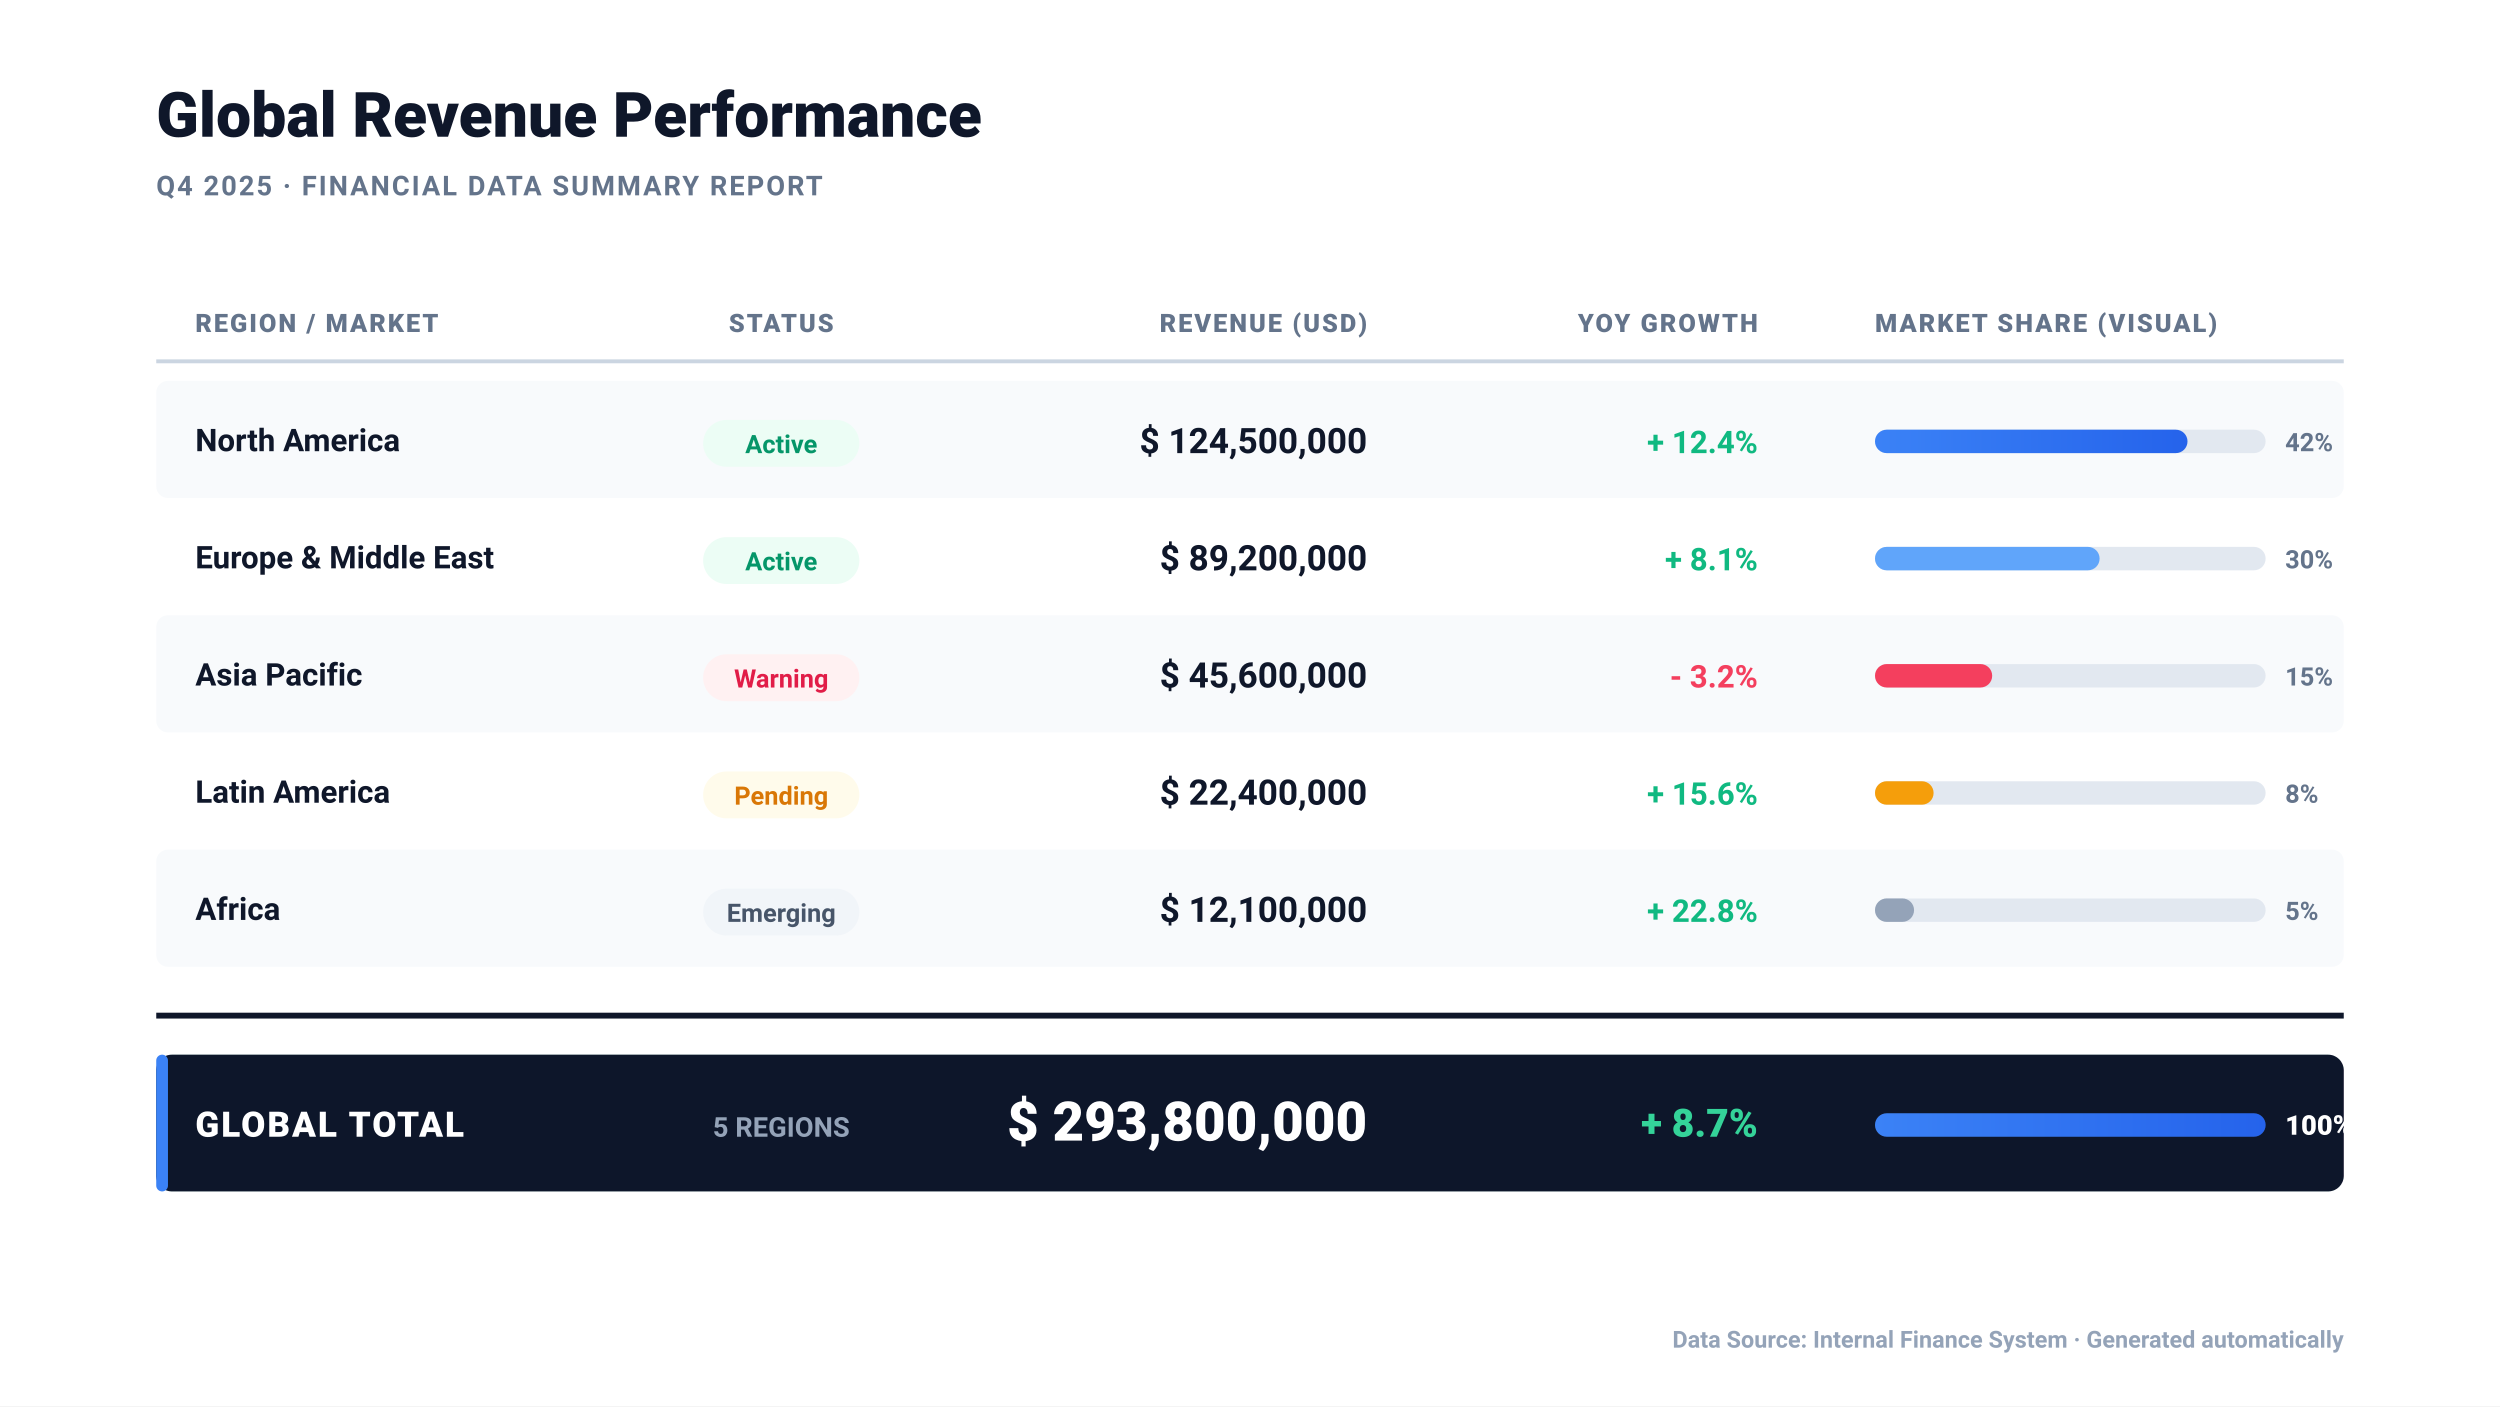
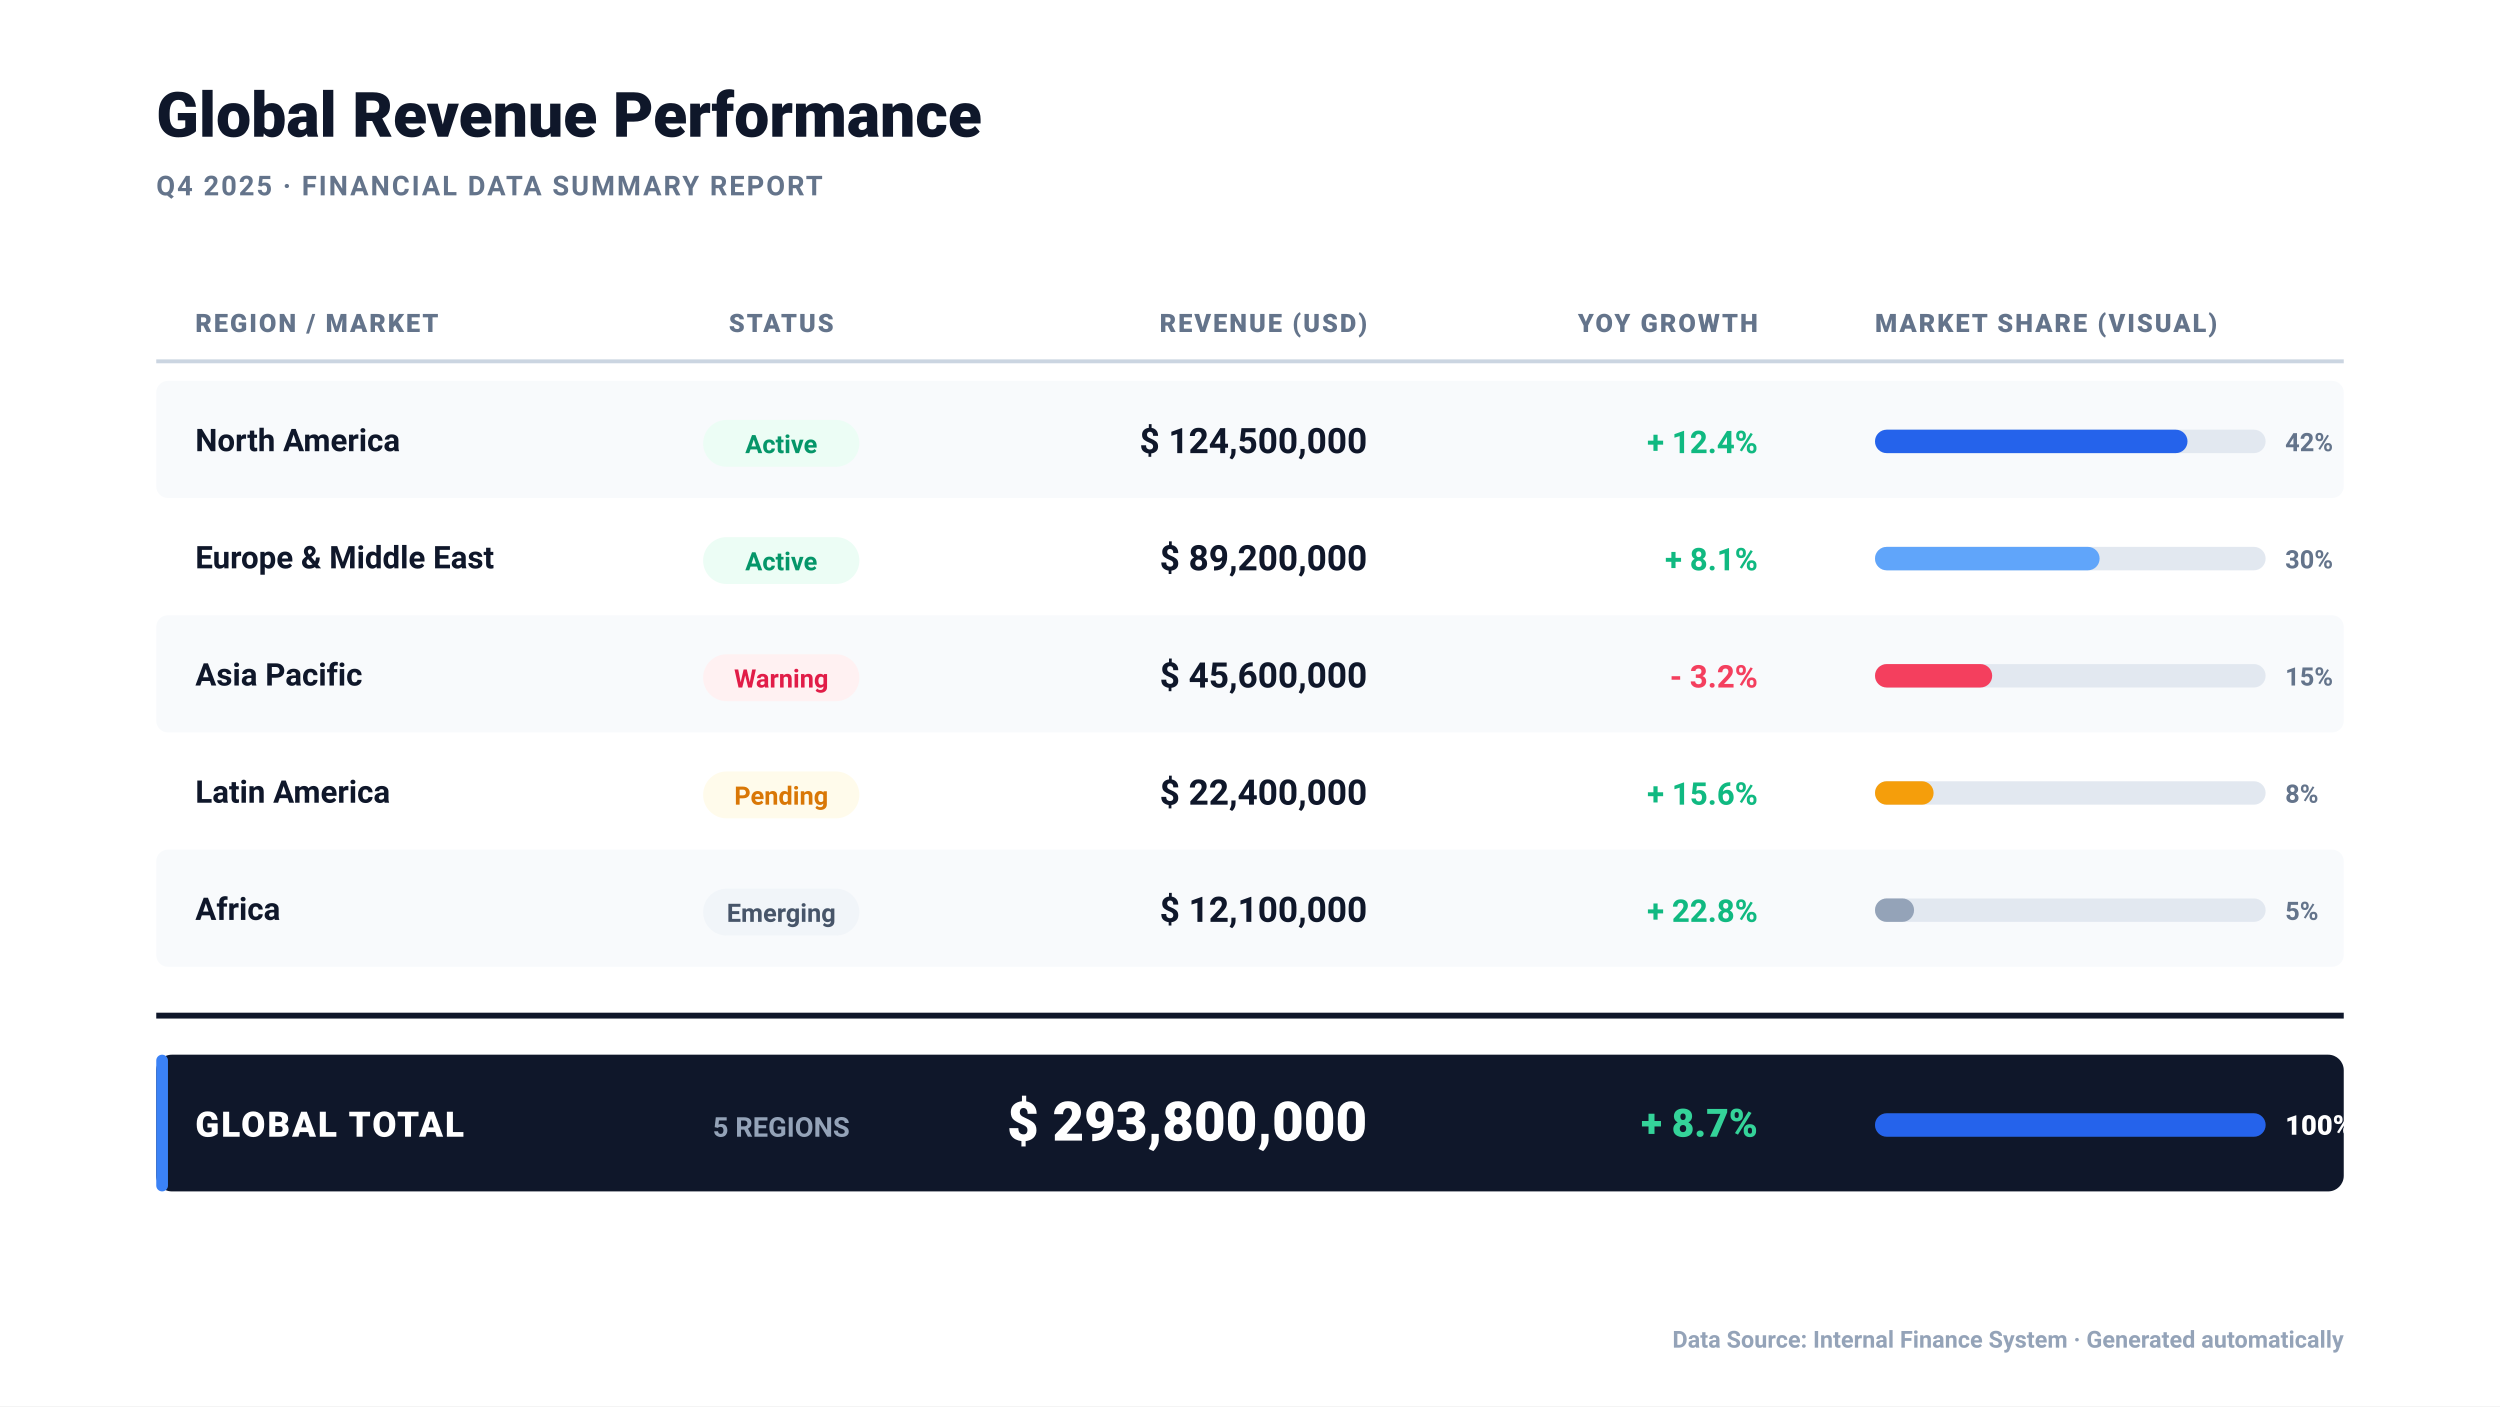
- <svg xmlns="http://www.w3.org/2000/svg" viewBox="0 0 1280 720" width="1280" height="720">
-   <defs>
-     <filter id="highlightShadow" x="-5%" y="-15%" width="110%" height="130%">
-       <feGaussianBlur in="SourceAlpha" stdDeviation="4" />
-       <feOffset dx="0" dy="2" />
-       <feFlood flood-color="#0F172A" flood-opacity="0.1" />
-       <feComposite in2="SourceAlpha" operator="in" />
-       <feMerge>
-         <feMergeNode />
-         <feMergeNode in="SourceGraphic" />
-       </feMerge>
-     </filter>
-     <linearGradient id="barGrad" x1="0%" y1="0%" x2="100%" y2="0%">
-       <stop offset="0%" stop-color="#3B82F6" />
-       <stop offset="100%" stop-color="#2563EB" />
-     </linearGradient>
-   </defs>
+ <svg xmlns="http://www.w3.org/2000/svg" viewBox="0 0 1280 720" width="1280" height="720" font-family="Roboto, -apple-system, BlinkMacSystemFont, sans-serif" font-size="12">
  <rect width="1280" height="720" fill="#FFFFFF" />
-   <text x="80" y="70" font-family="Roboto, -apple-system, BlinkMacSystemFont, 'Segoe UI', sans-serif" font-size="32" font-weight="800" fill="#0F172A">Global Revenue Performance</text>
-   <text x="80" y="100" font-family="Roboto, -apple-system, BlinkMacSystemFont, 'Segoe UI', sans-serif" font-size="14" font-weight="700" fill="#64748B" letter-spacing="1">Q4 2025 · FINANCIAL DATA SUMMARY REPORT</text>
-   <g id="tableArea" transform="translate(80, 150)">
+   <g id="header" data-pptx-bounds="40 15 1200 125">
+     <text x="80" y="70" font-family="Roboto, -apple-system, BlinkMacSystemFont, 'Segoe UI', sans-serif" font-size="32" font-weight="800" fill="#0F172A">Global Revenue Performance</text>
+     <text x="80" y="100" font-family="Roboto, -apple-system, BlinkMacSystemFont, 'Segoe UI', sans-serif" font-size="14" font-weight="700" fill="#64748B" letter-spacing="1">Q4 2025 · FINANCIAL DATA SUMMARY REPORT</text>
+   </g>
+   <g id="tableArea" data-pptx-bounds="0 128 1280 512" transform="translate(80, 150)">
    <line x1="0" y1="35" x2="1120" y2="35" stroke="#CBD5E1" stroke-width="2" />
-     <text x="20" y="20" font-family="Roboto, -apple-system, BlinkMacSystemFont, sans-serif" font-size="13" font-weight="800" fill="#64748B" letter-spacing="1">REGION / MARKET</text>
-     <text x="320" y="20" font-family="Roboto, -apple-system, BlinkMacSystemFont, sans-serif" font-size="13" font-weight="800" fill="#64748B" letter-spacing="1" text-anchor="middle">STATUS</text>
-     <text x="620" y="20" font-family="Roboto, -apple-system, BlinkMacSystemFont, sans-serif" font-size="13" font-weight="800" fill="#64748B" letter-spacing="1" text-anchor="end">REVENUE (USD)</text>
-     <text x="820" y="20" font-family="Roboto, -apple-system, BlinkMacSystemFont, sans-serif" font-size="13" font-weight="800" fill="#64748B" letter-spacing="1" text-anchor="end">YOY GROWTH</text>
-     <text x="880" y="20" font-family="Roboto, -apple-system, BlinkMacSystemFont, sans-serif" font-size="13" font-weight="800" fill="#64748B" letter-spacing="1">MARKET SHARE (VISUAL)</text>
+     <text x="20" y="20" font-size="13" font-weight="800" fill="#64748B" letter-spacing="1">REGION / MARKET</text>
+     <text x="320" y="20" font-size="13" font-weight="800" fill="#64748B" letter-spacing="1" text-anchor="middle">STATUS</text>
+     <text x="620" y="20" font-size="13" font-weight="800" fill="#64748B" letter-spacing="1" text-anchor="end">REVENUE (USD)</text>
+     <text x="820" y="20" font-size="13" font-weight="800" fill="#64748B" letter-spacing="1" text-anchor="end">YOY GROWTH</text>
+     <text x="880" y="20" font-size="13" font-weight="800" fill="#64748B" letter-spacing="1">MARKET SHARE (VISUAL)</text>
    <rect x="0" y="45" width="1120" height="60" fill="#F8FAFC" rx="6" />
-     <text x="20" y="81" font-family="Roboto, -apple-system, BlinkMacSystemFont, sans-serif" font-size="16" font-weight="700" fill="#0F172A">North America</text>
+     <text x="20" y="81" font-size="16" font-weight="700" fill="#0F172A">North America</text>
    <rect x="280" y="65" width="80" height="24" rx="12" fill="#ECFDF5" />
-     <text x="320" y="82" font-family="Roboto, -apple-system, BlinkMacSystemFont, sans-serif" font-size="13" font-weight="700" fill="#059669" text-anchor="middle">Active</text>
-     <text x="620" y="82" font-family="Roboto, -apple-system, BlinkMacSystemFont, sans-serif" font-size="18" font-weight="600" fill="#0F172A" text-anchor="end">$ 124,500,000</text>
-     <text x="820" y="82" font-family="Roboto, -apple-system, BlinkMacSystemFont, sans-serif" font-size="16" font-weight="700" fill="#10B981" text-anchor="end">+ 12.4%</text>
+     <text x="320" y="82" font-size="13" font-weight="700" fill="#059669" text-anchor="middle">Active</text>
+     <text x="620" y="82" font-size="18" font-weight="600" fill="#0F172A" text-anchor="end">$ 124,500,000</text>
+     <text x="820" y="82" font-size="16" font-weight="700" fill="#10B981" text-anchor="end">+ 12.4%</text>
    <rect x="880" y="70" width="200" height="12" rx="6" fill="#E2E8F0" />
-     <rect x="880" y="70" width="160" height="12" rx="6" fill="url(#barGrad)" />
-     <text x="1090" y="81" font-family="Roboto, -apple-system, BlinkMacSystemFont, sans-serif" font-size="13" font-weight="700" fill="#64748B">42%</text>
-     <text x="20" y="141" font-family="Roboto, -apple-system, BlinkMacSystemFont, sans-serif" font-size="16" font-weight="700" fill="#0F172A">Europe &amp; Middle East</text>
+     <rect x="880" y="70" width="160" height="12" rx="6" fill="#2563EB" />
+     <text x="1090" y="81" font-size="13" font-weight="700" fill="#64748B">42%</text>
+     <text x="20" y="141" font-size="16" font-weight="700" fill="#0F172A">Europe &amp; Middle East</text>
    <rect x="280" y="125" width="80" height="24" rx="12" fill="#ECFDF5" />
-     <text x="320" y="142" font-family="Roboto, -apple-system, BlinkMacSystemFont, sans-serif" font-size="13" font-weight="700" fill="#059669" text-anchor="middle">Active</text>
-     <text x="620" y="142" font-family="Roboto, -apple-system, BlinkMacSystemFont, sans-serif" font-size="18" font-weight="600" fill="#0F172A" text-anchor="end">$ 89,200,000</text>
-     <text x="820" y="142" font-family="Roboto, -apple-system, BlinkMacSystemFont, sans-serif" font-size="16" font-weight="700" fill="#10B981" text-anchor="end">+ 8.1%</text>
+     <text x="320" y="142" font-size="13" font-weight="700" fill="#059669" text-anchor="middle">Active</text>
+     <text x="620" y="142" font-size="18" font-weight="600" fill="#0F172A" text-anchor="end">$ 89,200,000</text>
+     <text x="820" y="142" font-size="16" font-weight="700" fill="#10B981" text-anchor="end">+ 8.1%</text>
    <rect x="880" y="130" width="200" height="12" rx="6" fill="#E2E8F0" />
    <rect x="880" y="130" width="115" height="12" rx="6" fill="#60A5FA" />
-     <text x="1090" y="141" font-family="Roboto, -apple-system, BlinkMacSystemFont, sans-serif" font-size="13" font-weight="700" fill="#64748B">30%</text>
+     <text x="1090" y="141" font-size="13" font-weight="700" fill="#64748B">30%</text>
    <rect x="0" y="165" width="1120" height="60" fill="#F8FAFC" rx="6" />
-     <text x="20" y="201" font-family="Roboto, -apple-system, BlinkMacSystemFont, sans-serif" font-size="16" font-weight="700" fill="#0F172A">Asia Pacific</text>
+     <text x="20" y="201" font-size="16" font-weight="700" fill="#0F172A">Asia Pacific</text>
    <rect x="280" y="185" width="80" height="24" rx="12" fill="#FFF1F2" />
-     <text x="320" y="202" font-family="Roboto, -apple-system, BlinkMacSystemFont, sans-serif" font-size="13" font-weight="700" fill="#E11D48" text-anchor="middle">Warning</text>
-     <text x="620" y="202" font-family="Roboto, -apple-system, BlinkMacSystemFont, sans-serif" font-size="18" font-weight="600" fill="#0F172A" text-anchor="end">$ 45,600,000</text>
-     <text x="820" y="202" font-family="Roboto, -apple-system, BlinkMacSystemFont, sans-serif" font-size="16" font-weight="700" fill="#F43F5E" text-anchor="end">- 3.2%</text>
+     <text x="320" y="202" font-size="13" font-weight="700" fill="#E11D48" text-anchor="middle">Warning</text>
+     <text x="620" y="202" font-size="18" font-weight="600" fill="#0F172A" text-anchor="end">$ 45,600,000</text>
+     <text x="820" y="202" font-size="16" font-weight="700" fill="#F43F5E" text-anchor="end">- 3.2%</text>
    <rect x="880" y="190" width="200" height="12" rx="6" fill="#E2E8F0" />
    <rect x="880" y="190" width="60" height="12" rx="6" fill="#F43F5E" />
-     <text x="1090" y="201" font-family="Roboto, -apple-system, BlinkMacSystemFont, sans-serif" font-size="13" font-weight="700" fill="#64748B">15%</text>
-     <text x="20" y="261" font-family="Roboto, -apple-system, BlinkMacSystemFont, sans-serif" font-size="16" font-weight="700" fill="#0F172A">Latin America</text>
+     <text x="1090" y="201" font-size="13" font-weight="700" fill="#64748B">15%</text>
+     <text x="20" y="261" font-size="16" font-weight="700" fill="#0F172A">Latin America</text>
    <rect x="280" y="245" width="80" height="24" rx="12" fill="#FFFBEB" />
-     <text x="320" y="262" font-family="Roboto, -apple-system, BlinkMacSystemFont, sans-serif" font-size="13" font-weight="700" fill="#D97706" text-anchor="middle">Pending</text>
-     <text x="620" y="262" font-family="Roboto, -apple-system, BlinkMacSystemFont, sans-serif" font-size="18" font-weight="600" fill="#0F172A" text-anchor="end">$ 22,400,000</text>
-     <text x="820" y="262" font-family="Roboto, -apple-system, BlinkMacSystemFont, sans-serif" font-size="16" font-weight="700" fill="#10B981" text-anchor="end">+ 15.6%</text>
+     <text x="320" y="262" font-size="13" font-weight="700" fill="#D97706" text-anchor="middle">Pending</text>
+     <text x="620" y="262" font-size="18" font-weight="600" fill="#0F172A" text-anchor="end">$ 22,400,000</text>
+     <text x="820" y="262" font-size="16" font-weight="700" fill="#10B981" text-anchor="end">+ 15.6%</text>
    <rect x="880" y="250" width="200" height="12" rx="6" fill="#E2E8F0" />
    <rect x="880" y="250" width="30" height="12" rx="6" fill="#F59E0B" />
-     <text x="1090" y="261" font-family="Roboto, -apple-system, BlinkMacSystemFont, sans-serif" font-size="13" font-weight="700" fill="#64748B">8%</text>
+     <text x="1090" y="261" font-size="13" font-weight="700" fill="#64748B">8%</text>
    <rect x="0" y="285" width="1120" height="60" fill="#F8FAFC" rx="6" />
-     <text x="20" y="321" font-family="Roboto, -apple-system, BlinkMacSystemFont, sans-serif" font-size="16" font-weight="700" fill="#0F172A">Africa</text>
+     <text x="20" y="321" font-size="16" font-weight="700" fill="#0F172A">Africa</text>
    <rect x="280" y="305" width="80" height="24" rx="12" fill="#F1F5F9" />
-     <text x="320" y="322" font-family="Roboto, -apple-system, BlinkMacSystemFont, sans-serif" font-size="13" font-weight="700" fill="#475569" text-anchor="middle">Emerging</text>
-     <text x="620" y="322" font-family="Roboto, -apple-system, BlinkMacSystemFont, sans-serif" font-size="18" font-weight="600" fill="#0F172A" text-anchor="end">$ 12,100,000</text>
-     <text x="820" y="322" font-family="Roboto, -apple-system, BlinkMacSystemFont, sans-serif" font-size="16" font-weight="700" fill="#10B981" text-anchor="end">+ 22.8%</text>
+     <text x="320" y="322" font-size="13" font-weight="700" fill="#475569" text-anchor="middle">Emerging</text>
+     <text x="620" y="322" font-size="18" font-weight="600" fill="#0F172A" text-anchor="end">$ 12,100,000</text>
+     <text x="820" y="322" font-size="16" font-weight="700" fill="#10B981" text-anchor="end">+ 22.8%</text>
    <rect x="880" y="310" width="200" height="12" rx="6" fill="#E2E8F0" />
    <rect x="880" y="310" width="20" height="12" rx="6" fill="#94A3B8" />
-     <text x="1090" y="321" font-family="Roboto, -apple-system, BlinkMacSystemFont, sans-serif" font-size="13" font-weight="700" fill="#64748B">5%</text>
+     <text x="1090" y="321" font-size="13" font-weight="700" fill="#64748B">5%</text>
    <line x1="0" y1="370" x2="1120" y2="370" stroke="#0F172A" stroke-width="3" />
-     <g filter="url(#highlightShadow)">
+     <g>
      <rect x="0" y="390" width="1120" height="70" fill="#0F172A" rx="8" />
      <rect x="0" y="390" width="6" height="70" fill="#3B82F6" rx="3" />
    </g>
-     <text x="20" y="432" font-family="Roboto, -apple-system, BlinkMacSystemFont, sans-serif" font-size="18" font-weight="800" fill="#FFFFFF" letter-spacing="1">GLOBAL TOTAL</text>
-     <text x="320" y="432" font-family="Roboto, -apple-system, BlinkMacSystemFont, sans-serif" font-size="14" font-weight="600" fill="#94A3B8" text-anchor="middle">5 REGIONS</text>
-     <text x="620" y="434" font-family="Roboto, -apple-system, BlinkMacSystemFont, sans-serif" font-size="28" font-weight="800" fill="#FFFFFF" text-anchor="end">$ 293,800,000</text>
-     <text x="820" y="432" font-family="Roboto, -apple-system, BlinkMacSystemFont, sans-serif" font-size="20" font-weight="800" fill="#34D399" text-anchor="end">+ 8.7%</text>
+     <text x="20" y="432" font-size="18" font-weight="800" fill="#FFFFFF" letter-spacing="1">GLOBAL TOTAL</text>
+     <text x="320" y="432" font-size="14" font-weight="600" fill="#94A3B8" text-anchor="middle">5 REGIONS</text>
+     <text x="620" y="434" font-size="28" font-weight="800" fill="#FFFFFF" text-anchor="end">$ 293,800,000</text>
+     <text x="820" y="432" font-size="20" font-weight="800" fill="#34D399" text-anchor="end">+ 8.7%</text>
    <rect x="880" y="420" width="200" height="12" rx="6" fill="#1E293B" />
-     <rect x="880" y="420" width="200" height="12" rx="6" fill="url(#barGrad)" />
-     <text x="1090" y="431" font-family="Roboto, -apple-system, BlinkMacSystemFont, sans-serif" font-size="14" font-weight="800" fill="#FFFFFF">100%</text>
+     <rect x="880" y="420" width="200" height="12" rx="6" fill="#2563EB" />
+     <text x="1090" y="431" font-size="14" font-weight="800" fill="#FFFFFF">100%</text>
  </g>
-   <text x="1200" y="690" text-anchor="end" font-family="Roboto, -apple-system, BlinkMacSystemFont, sans-serif" font-size="12" font-weight="600" fill="#94A3B8">Data Source: Internal Finance System · Generated automatically</text>
+   <g id="source" data-pptx-bounds="40 667 1200 38">
+     <text x="1200" y="690" text-anchor="end" font-weight="600" fill="#94A3B8">Data Source: Internal Finance System · Generated automatically</text>
+   </g>
</svg>
